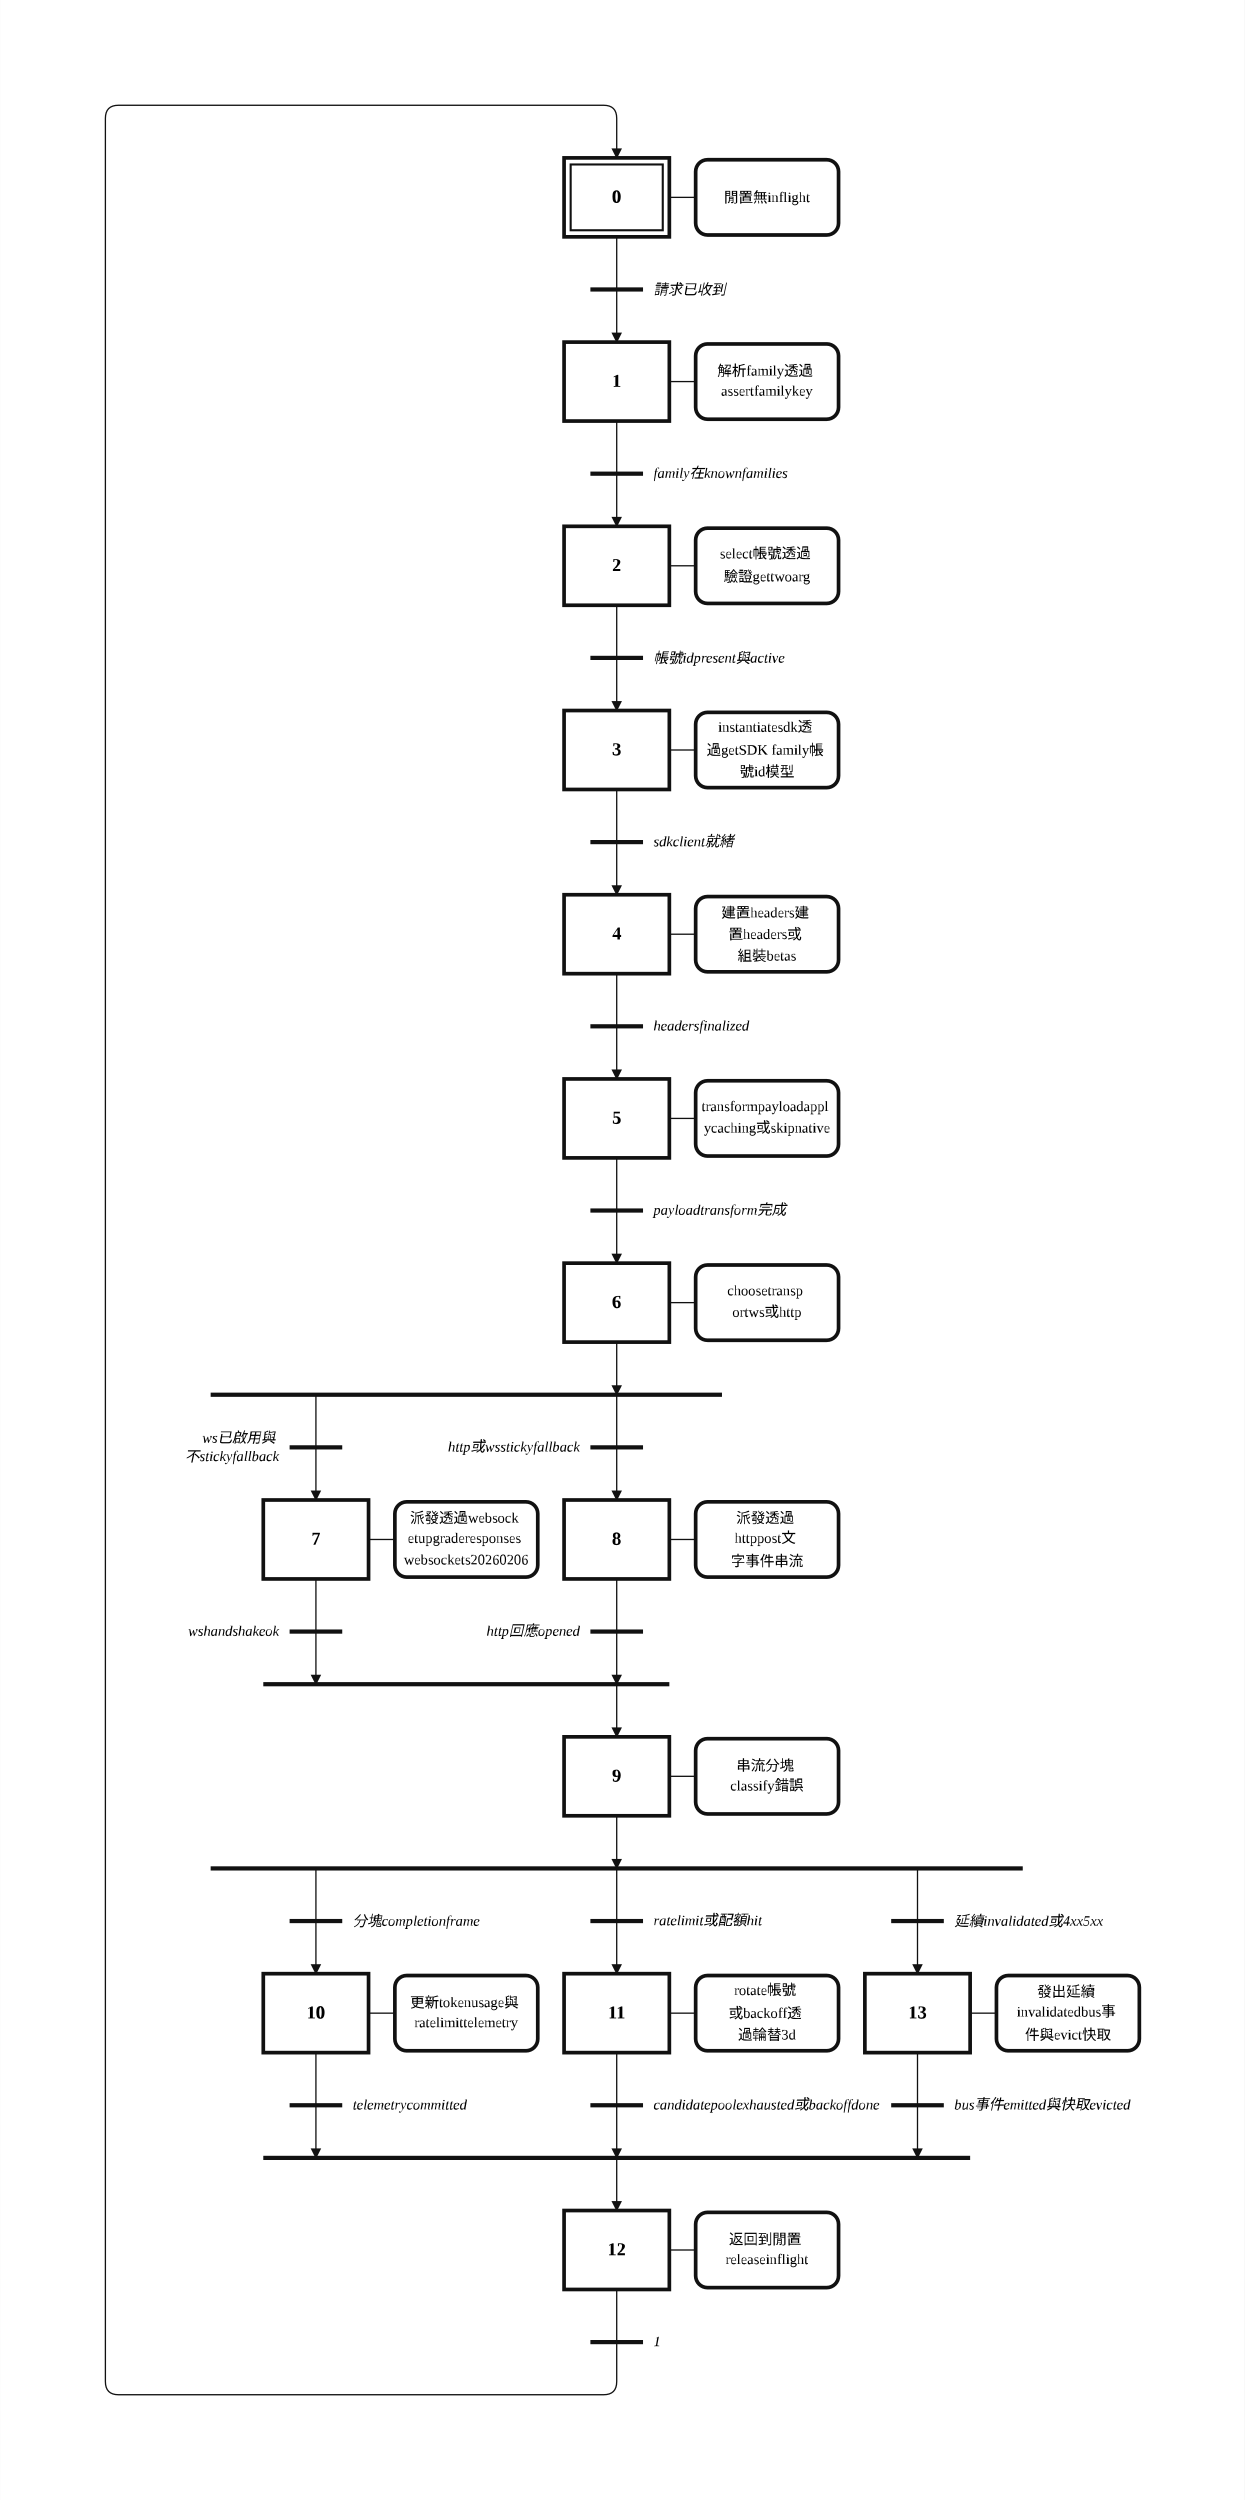
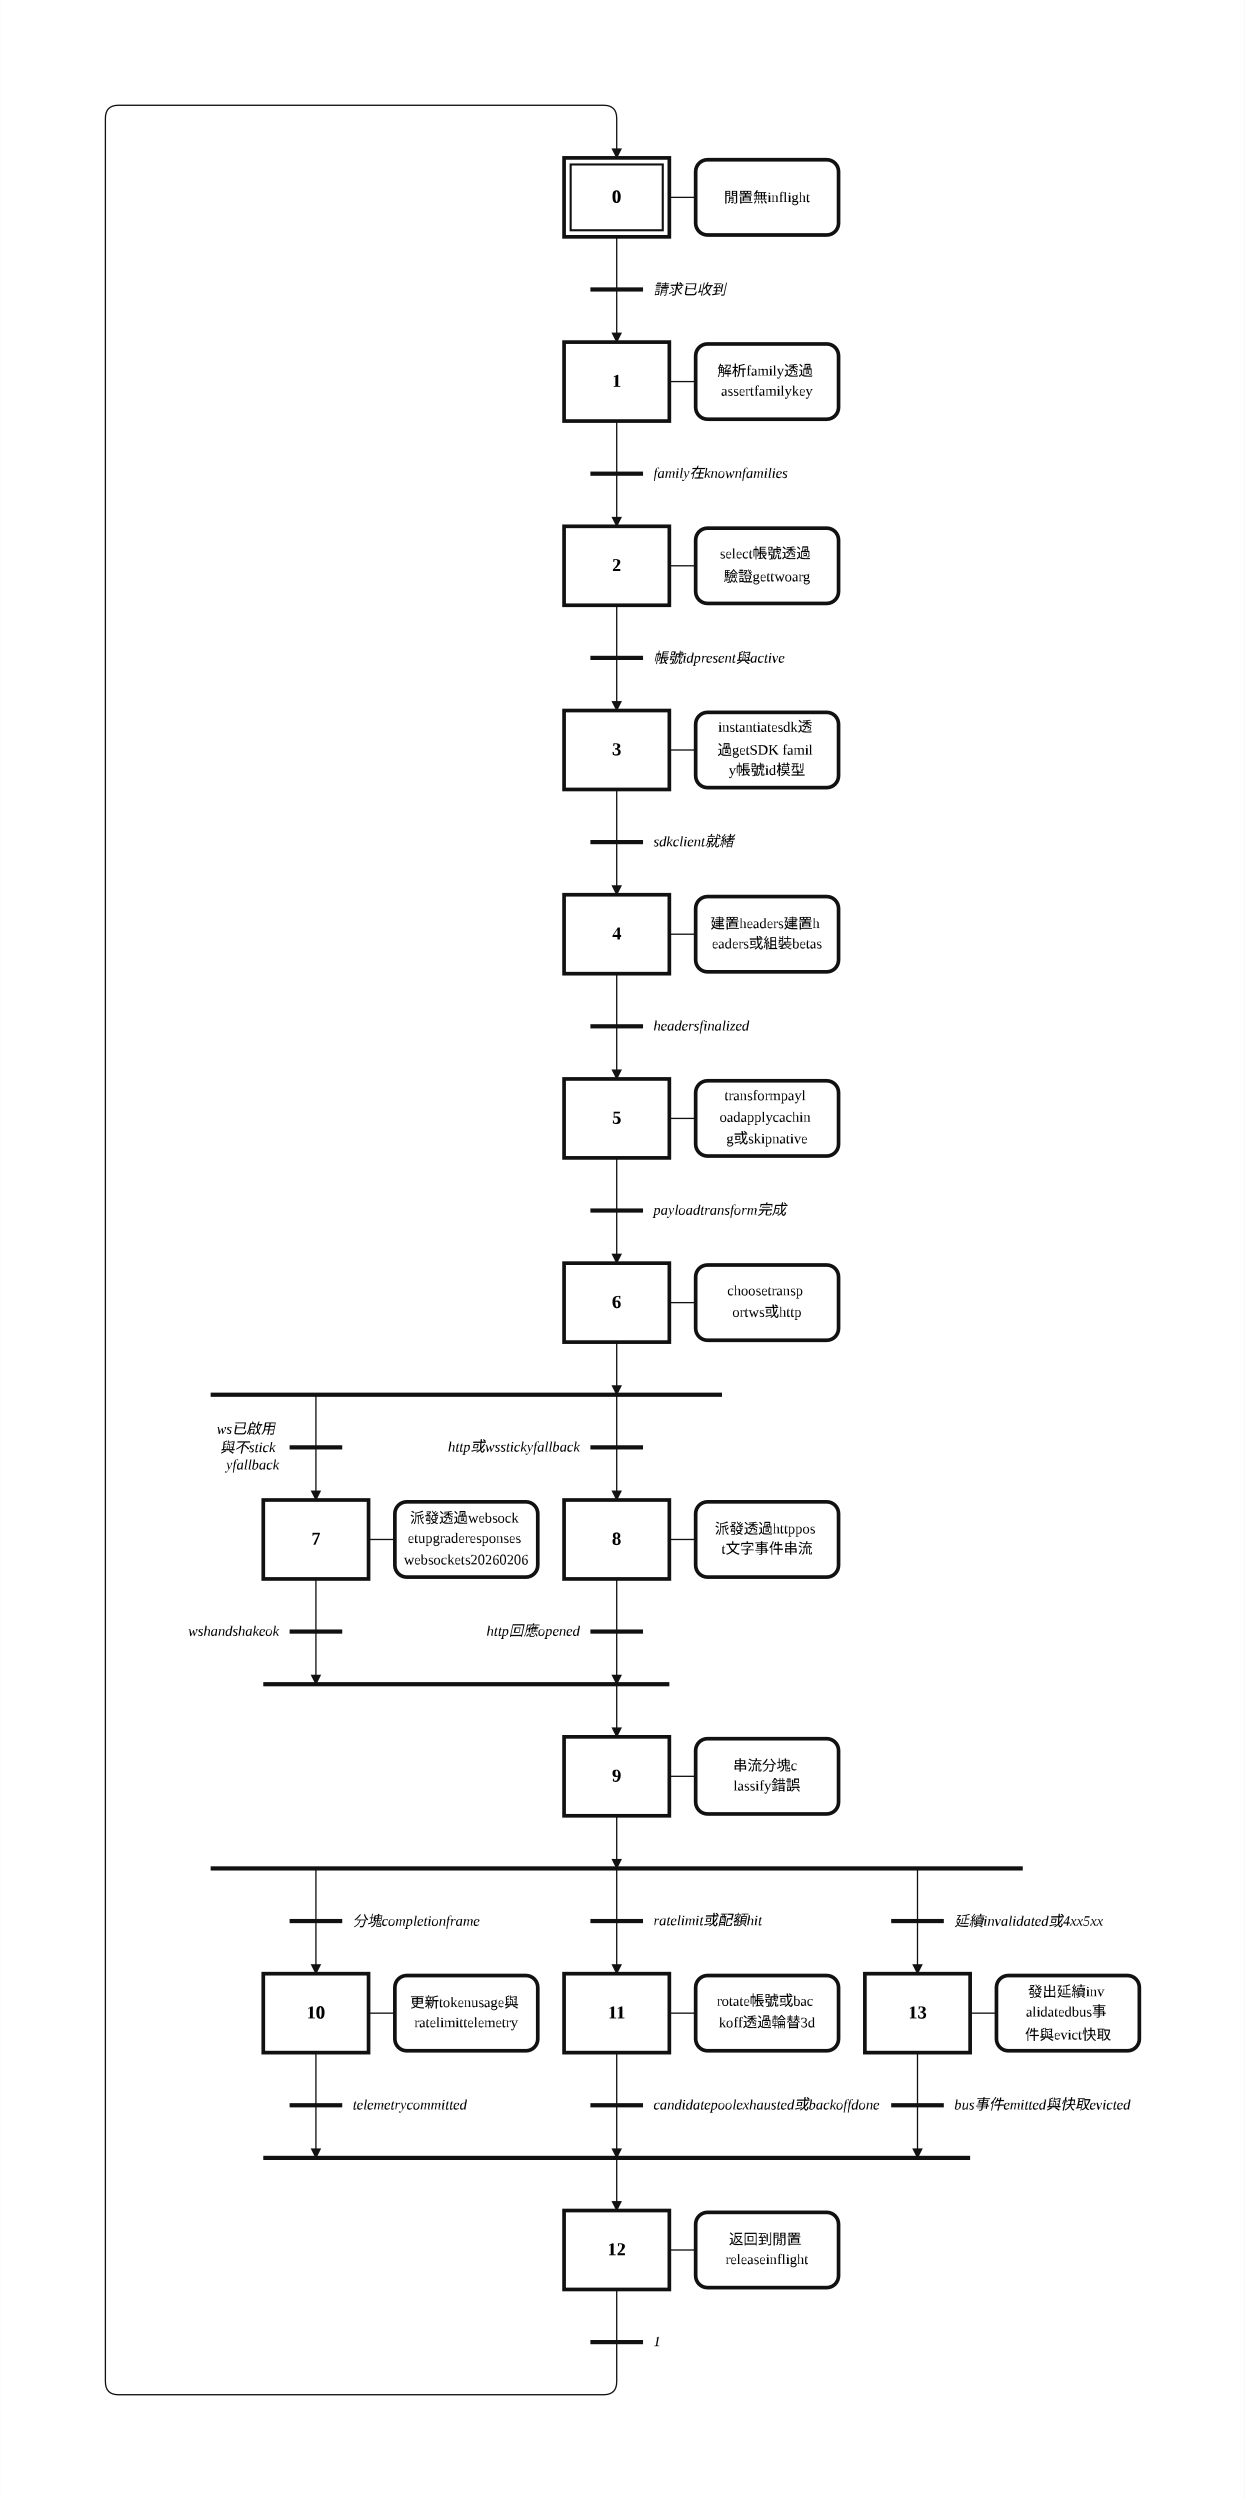
<svg xmlns="http://www.w3.org/2000/svg" width="946" height="1900" viewBox="-2.00 -2.00 47.29 95.00" role="img">
  <style>
.step{fill:#fff;stroke:#111;stroke-width:.14}.step-inner{fill:none;stroke:#111;stroke-width:.08}
.action{fill:#fff;stroke:#111;stroke-width:.14}.gate{stroke:#111;stroke-width:.16}
.edge{fill:none;stroke:#111;stroke-width:.05;stroke-linecap:round;stroke-linejoin:round}.edge-arrow{marker-end:url(#arrow)}
.flyover-mask{stroke:#fff;stroke-width:.12;stroke-linecap:round}
.flyover{fill:none;stroke:#111;stroke-width:.05;stroke-linecap:round}
.junction{fill:#111;stroke:#111;stroke-width:0}.branch-junction{fill:#fff;stroke:#111;stroke-width:.08}
.assoc{stroke:#111;stroke-width:.05}.label{font:bold .7px 'Times New Roman', 'BiauKai', 'DFKai-SB', serif;text-anchor:middle;dominant-baseline:middle}
.action-label{font:.55px 'Times New Roman', 'BiauKai', 'DFKai-SB', serif;text-anchor:middle;dominant-baseline:middle}.gate-label{font:italic .55px 'Times New Roman', 'BiauKai', 'DFKai-SB', serif;text-anchor:start;dominant-baseline:middle}.gate-label-left{font:italic .55px 'Times New Roman', 'BiauKai', 'DFKai-SB', serif;text-anchor:end;dominant-baseline:middle}
</style>
  <defs>
    <marker id="arrow" markerWidth="0.4" markerHeight="0.4" refX="0.36" refY="0.2" orient="auto" markerUnits="userSpaceOnUse">
      <path d="M 0 0 L 0.4 0.2 L 0 0.4 z" fill="#111" />
    </marker>
  </defs>
  <rect x="-2.00" y="-2.00" width="47.29" height="95.00" fill="white" />
  <path class="edge" d="M 21.43 7.00 L 21.43 9.00" />
  <path class="edge edge-arrow" d="M 21.43 9.00 L 21.43 11.00" />
  <path class="edge" d="M 21.43 14.00 L 21.43 16.00" />
  <path class="edge edge-arrow" d="M 21.43 16.00 L 21.43 18.00" />
  <path class="edge" d="M 21.43 21.00 L 21.43 23.00" />
  <path class="edge edge-arrow" d="M 21.43 23.00 L 21.43 25.00" />
  <path class="edge" d="M 21.43 28.00 L 21.43 30.00" />
  <path class="edge edge-arrow" d="M 21.43 30.00 L 21.43 32.00" />
  <path class="edge" d="M 21.43 35.00 L 21.43 37.00" />
  <path class="edge edge-arrow" d="M 21.43 37.00 L 21.43 39.00" />
  <path class="edge" d="M 21.43 42.00 L 21.43 44.00" />
  <path class="edge edge-arrow" d="M 21.43 44.00 L 21.43 46.00" />
  <path class="edge edge-arrow" d="M 21.43 49.00 L 21.43 51.00" />
  <path class="edge edge-arrow" d="M 10.00 51.00 L 10.00 55.00" />
  <path class="edge edge-arrow" d="M 21.43 51.00 L 21.43 55.00" />
  <path class="edge edge-arrow" d="M 10.00 58.00 L 10.00 62.00" />
  <path class="edge edge-arrow" d="M 21.43 62.00 L 21.43 64.00" />
  <path class="edge edge-arrow" d="M 21.43 58.00 L 21.43 62.00" />
  <path class="edge edge-arrow" d="M 21.43 67.00 L 21.43 69.00" />
  <path class="edge edge-arrow" d="M 10.00 69.00 L 10.00 73.00" />
  <path class="edge edge-arrow" d="M 21.43 69.00 L 21.43 73.00" />
  <path class="edge edge-arrow" d="M 32.86 69.00 L 32.86 73.00" />
  <path class="edge edge-arrow" d="M 10.00 76.00 L 10.00 80.00" />
  <path class="edge edge-arrow" d="M 21.43 80.00 L 21.43 82.00" />
  <path class="edge edge-arrow" d="M 21.43 76.00 L 21.43 80.00" />
  <path class="edge" d="M 21.43 85.00 L 21.43 87.00" />
  <path class="edge edge-arrow" d="M 21.43 87.00 L 21.43 88.50 Q 21.43 89.00 20.93 89.00 L 2.50 89.00 Q 2.00 89.00 2.00 88.50 L 2.00 2.50 Q 2.00 2.00 2.50 2.00 L 20.93 2.00 Q 21.43 2.00 21.43 2.50 L 21.43 4.00" />
  <path class="edge edge-arrow" d="M 32.86 76.00 L 32.86 80.00" />
  <rect class="step" x="19.43" y="4.00" width="4.00" height="3.00" />
  <rect class="step-inner" x="19.68" y="4.25" width="3.50" height="2.50" />
  <text class="label" x="21.43" y="5.50">0</text>
  <rect class="step" x="19.43" y="11.00" width="4.00" height="3.00" />
  <text class="label" x="21.43" y="12.50">1</text>
  <rect class="step" x="19.43" y="18.00" width="4.00" height="3.00" />
  <text class="label" x="21.43" y="19.50">2</text>
  <rect class="step" x="19.43" y="25.00" width="4.00" height="3.00" />
  <text class="label" x="21.43" y="26.50">3</text>
  <rect class="step" x="19.43" y="32.00" width="4.00" height="3.00" />
  <text class="label" x="21.43" y="33.50">4</text>
  <rect class="step" x="19.43" y="39.00" width="4.00" height="3.00" />
  <text class="label" x="21.43" y="40.50">5</text>
  <rect class="step" x="19.43" y="46.00" width="4.00" height="3.00" />
  <text class="label" x="21.43" y="47.50">6</text>
  <rect class="step" x="8.00" y="55.00" width="4.00" height="3.00" />
  <text class="label" x="10.00" y="56.50">7</text>
  <rect class="step" x="19.43" y="55.00" width="4.00" height="3.00" />
  <text class="label" x="21.43" y="56.50">8</text>
  <rect class="step" x="19.43" y="64.00" width="4.00" height="3.00" />
  <text class="label" x="21.43" y="65.50">9</text>
  <rect class="step" x="8.00" y="73.00" width="4.00" height="3.00" />
  <text class="label" x="10.00" y="74.50">10</text>
  <rect class="step" x="19.43" y="73.00" width="4.00" height="3.00" />
  <text class="label" x="21.43" y="74.50">11</text>
  <rect class="step" x="19.43" y="82.00" width="4.00" height="3.00" />
  <text class="label" x="21.43" y="83.50">12</text>
  <rect class="step" x="30.86" y="73.00" width="4.00" height="3.00" />
  <text class="label" x="32.86" y="74.50">13</text>
  <line class="assoc" x1="23.43" y1="5.50" x2="24.43" y2="5.50" />
  <rect class="action" x="24.43" y="4.07" width="5.43" height="2.86" rx="0.45" ry="0.45" />
  <text class="action-label" x="27.14" y="5.50">
    <tspan x="27.14" dy="0">閒置無inflight</tspan>
  </text>
  <line class="assoc" x1="23.43" y1="12.50" x2="24.43" y2="12.50" />
  <rect class="action" x="24.43" y="11.07" width="5.43" height="2.86" rx="0.45" ry="0.45" />
  <text class="action-label" x="27.14" y="12.09">
    <tspan x="27.14" dy="0">解析family透過</tspan>
    <tspan x="27.14" dy="0.82">assertfamilykey</tspan>
  </text>
  <line class="assoc" x1="23.43" y1="19.50" x2="24.43" y2="19.50" />
  <rect class="action" x="24.43" y="18.07" width="5.43" height="2.86" rx="0.45" ry="0.45" />
  <text class="action-label" x="27.14" y="19.09">
    <tspan x="27.14" dy="0">select帳號透過</tspan>
    <tspan x="27.14" dy="0.82">驗證gettwoarg</tspan>
  </text>
  <line class="assoc" x1="23.43" y1="26.50" x2="24.43" y2="26.50" />
  <rect class="action" x="24.43" y="25.07" width="5.43" height="2.86" rx="0.45" ry="0.45" />
  <text class="action-label" x="27.14" y="25.68">
    <tspan x="27.14" dy="0">instantiatesdk透</tspan>
-     <tspan x="27.14" dy="0.82">過getSDK family帳</tspan>
-     <tspan x="27.14" dy="0.82">號id模型</tspan>
+     <tspan x="27.14" dy="0.82">過getSDK famil</tspan>
+     <tspan x="27.14" dy="0.82">y帳號id模型</tspan>
  </text>
  <line class="assoc" x1="23.43" y1="33.50" x2="24.43" y2="33.50" />
  <rect class="action" x="24.43" y="32.07" width="5.43" height="2.86" rx="0.45" ry="0.45" />
-   <text class="action-label" x="27.14" y="32.68">
-     <tspan x="27.14" dy="0">建置headers建</tspan>
-     <tspan x="27.14" dy="0.82">置headers或</tspan>
-     <tspan x="27.14" dy="0.82">組裝betas</tspan>
+   <text class="action-label" x="27.14" y="33.09">
+     <tspan x="27.14" dy="0">建置headers建置h</tspan>
+     <tspan x="27.14" dy="0.82">eaders或組裝betas</tspan>
  </text>
  <line class="assoc" x1="23.43" y1="40.50" x2="24.43" y2="40.50" />
  <rect class="action" x="24.43" y="39.07" width="5.43" height="2.86" rx="0.45" ry="0.45" />
-   <text class="action-label" x="27.14" y="40.09">
-     <tspan x="27.14" dy="0">transformpayloadappl</tspan>
-     <tspan x="27.14" dy="0.82">ycaching或skipnative</tspan>
+   <text class="action-label" x="27.14" y="39.68">
+     <tspan x="27.14" dy="0">transformpayl</tspan>
+     <tspan x="27.14" dy="0.82">oadapplycachin</tspan>
+     <tspan x="27.14" dy="0.82">g或skipnative</tspan>
  </text>
  <line class="assoc" x1="23.43" y1="47.50" x2="24.43" y2="47.50" />
  <rect class="action" x="24.43" y="46.07" width="5.43" height="2.86" rx="0.45" ry="0.45" />
  <text class="action-label" x="27.14" y="47.09">
    <tspan x="27.14" dy="0">choosetransp</tspan>
    <tspan x="27.14" dy="0.82">ortws或http</tspan>
  </text>
  <line class="assoc" x1="12.00" y1="56.50" x2="13.00" y2="56.50" />
  <rect class="action" x="13.00" y="55.07" width="5.43" height="2.86" rx="0.45" ry="0.45" />
  <text class="action-label" x="15.71" y="55.68">
    <tspan x="15.71" dy="0">派發透過websock</tspan>
    <tspan x="15.71" dy="0.82">etupgraderesponses</tspan>
    <tspan x="15.71" dy="0.82">websockets20260206</tspan>
  </text>
  <line class="assoc" x1="23.43" y1="56.50" x2="24.43" y2="56.50" />
  <rect class="action" x="24.43" y="55.07" width="5.43" height="2.86" rx="0.45" ry="0.45" />
-   <text class="action-label" x="27.14" y="55.68">
-     <tspan x="27.14" dy="0">派發透過</tspan>
-     <tspan x="27.14" dy="0.82">httppost文</tspan>
-     <tspan x="27.14" dy="0.82">字事件串流</tspan>
+   <text class="action-label" x="27.14" y="56.09">
+     <tspan x="27.14" dy="0">派發透過httppos</tspan>
+     <tspan x="27.14" dy="0.82">t文字事件串流</tspan>
  </text>
  <line class="assoc" x1="23.43" y1="65.50" x2="24.43" y2="65.50" />
  <rect class="action" x="24.43" y="64.07" width="5.43" height="2.86" rx="0.45" ry="0.45" />
  <text class="action-label" x="27.14" y="65.09">
-     <tspan x="27.14" dy="0">串流分塊</tspan>
-     <tspan x="27.14" dy="0.82">classify錯誤</tspan>
+     <tspan x="27.14" dy="0">串流分塊c</tspan>
+     <tspan x="27.14" dy="0.82">lassify錯誤</tspan>
  </text>
  <line class="assoc" x1="12.00" y1="74.50" x2="13.00" y2="74.50" />
  <rect class="action" x="13.00" y="73.07" width="5.43" height="2.86" rx="0.45" ry="0.45" />
  <text class="action-label" x="15.71" y="74.09">
    <tspan x="15.71" dy="0">更新tokenusage與</tspan>
    <tspan x="15.71" dy="0.82">ratelimittelemetry</tspan>
  </text>
  <line class="assoc" x1="23.43" y1="74.50" x2="24.43" y2="74.50" />
  <rect class="action" x="24.43" y="73.07" width="5.43" height="2.86" rx="0.45" ry="0.45" />
-   <text class="action-label" x="27.14" y="73.68">
-     <tspan x="27.14" dy="0">rotate帳號</tspan>
-     <tspan x="27.14" dy="0.82">或backoff透</tspan>
-     <tspan x="27.14" dy="0.82">過輪替3d</tspan>
+   <text class="action-label" x="27.14" y="74.09">
+     <tspan x="27.14" dy="0">rotate帳號或bac</tspan>
+     <tspan x="27.14" dy="0.82">koff透過輪替3d</tspan>
  </text>
  <line class="assoc" x1="23.43" y1="83.50" x2="24.43" y2="83.50" />
  <rect class="action" x="24.43" y="82.07" width="5.43" height="2.86" rx="0.45" ry="0.45" />
  <text class="action-label" x="27.14" y="83.09">
    <tspan x="27.14" dy="0">返回到閒置</tspan>
    <tspan x="27.14" dy="0.82">releaseinflight</tspan>
  </text>
  <line class="assoc" x1="34.86" y1="74.50" x2="35.86" y2="74.50" />
  <rect class="action" x="35.86" y="73.07" width="5.43" height="2.86" rx="0.45" ry="0.45" />
  <text class="action-label" x="38.58" y="73.68">
-     <tspan x="38.58" dy="0">發出延續</tspan>
-     <tspan x="38.58" dy="0.82">invalidatedbus事</tspan>
+     <tspan x="38.58" dy="0">發出延續inv</tspan>
+     <tspan x="38.58" dy="0.82">alidatedbus事</tspan>
    <tspan x="38.58" dy="0.82">件與evict快取</tspan>
  </text>
  <line class="gate" x1="20.43" y1="9.00" x2="22.43" y2="9.00" />
  <text class="gate-label" x="22.83" y="9.00">
    <tspan x="22.83" dy="0">請求已收到</tspan>
  </text>
  <line class="gate" x1="20.43" y1="16.00" x2="22.43" y2="16.00" />
  <text class="gate-label" x="22.83" y="16.00">
    <tspan x="22.83" dy="0">family在knownfamilies</tspan>
  </text>
  <line class="gate" x1="20.43" y1="23.00" x2="22.43" y2="23.00" />
  <text class="gate-label" x="22.83" y="23.00">
    <tspan x="22.83" dy="0">帳號idpresent與active</tspan>
  </text>
  <line class="gate" x1="20.43" y1="30.00" x2="22.43" y2="30.00" />
  <text class="gate-label" x="22.83" y="30.00">
    <tspan x="22.83" dy="0">sdkclient就緒</tspan>
  </text>
  <line class="gate" x1="20.43" y1="37.00" x2="22.43" y2="37.00" />
  <text class="gate-label" x="22.83" y="37.00">
    <tspan x="22.83" dy="0">headersfinalized</tspan>
  </text>
  <line class="gate" x1="20.43" y1="44.00" x2="22.43" y2="44.00" />
  <text class="gate-label" x="22.83" y="44.00">
    <tspan x="22.83" dy="0">payloadtransform完成</tspan>
  </text>
  <line class="gate" x1="6.00" y1="51.00" x2="25.43" y2="51.00" />
  <line class="gate" x1="8.00" y1="62.00" x2="23.43" y2="62.00" />
  <line class="gate" x1="6.00" y1="69.00" x2="36.86" y2="69.00" />
  <line class="gate" x1="8.00" y1="80.00" x2="34.86" y2="80.00" />
  <line class="gate" x1="20.43" y1="87.00" x2="22.43" y2="87.00" />
  <text class="gate-label" x="22.83" y="87.00">
    <tspan x="22.83" dy="0">1</tspan>
  </text>
  <line class="gate" x1="9.00" y1="53.00" x2="11.00" y2="53.00" />
-   <text class="gate-label-left" x="8.60" y="52.66">
-     <tspan x="8.60" dy="0">ws已啟用與</tspan>
-     <tspan x="8.60" dy="0.68">不stickyfallback</tspan>
+   <text class="gate-label-left" x="8.60" y="52.32">
+     <tspan x="8.60" dy="0">ws已啟用</tspan>
+     <tspan x="8.60" dy="0.68">與不stick</tspan>
+     <tspan x="8.60" dy="0.68">yfallback</tspan>
  </text>
  <line class="gate" x1="20.43" y1="53.00" x2="22.43" y2="53.00" />
  <text class="gate-label-left" x="20.03" y="53.00">
    <tspan x="20.03" dy="0">http或wsstickyfallback</tspan>
  </text>
  <line class="gate" x1="9.00" y1="60.00" x2="11.00" y2="60.00" />
  <text class="gate-label-left" x="8.60" y="60.00">
    <tspan x="8.60" dy="0">wshandshakeok</tspan>
  </text>
  <line class="gate" x1="20.43" y1="60.00" x2="22.43" y2="60.00" />
  <text class="gate-label-left" x="20.03" y="60.00">
    <tspan x="20.03" dy="0">http回應opened</tspan>
  </text>
  <line class="gate" x1="9.00" y1="71.00" x2="11.00" y2="71.00" />
  <text class="gate-label" x="11.40" y="71.00">
    <tspan x="11.40" dy="0">分塊completionframe</tspan>
  </text>
  <line class="gate" x1="20.43" y1="71.00" x2="22.43" y2="71.00" />
  <text class="gate-label" x="22.83" y="71.00">
    <tspan x="22.83" dy="0">ratelimit或配額hit</tspan>
  </text>
  <line class="gate" x1="31.86" y1="71.00" x2="33.86" y2="71.00" />
  <text class="gate-label" x="34.26" y="71.00">
    <tspan x="34.26" dy="0">延續invalidated或4xx5xx</tspan>
  </text>
  <line class="gate" x1="9.00" y1="78.00" x2="11.00" y2="78.00" />
  <text class="gate-label" x="11.40" y="78.00">
    <tspan x="11.40" dy="0">telemetrycommitted</tspan>
  </text>
  <line class="gate" x1="20.43" y1="78.00" x2="22.43" y2="78.00" />
  <text class="gate-label" x="22.83" y="78.00">
    <tspan x="22.83" dy="0">candidatepoolexhausted或backoffdone</tspan>
  </text>
  <line class="gate" x1="31.86" y1="78.00" x2="33.86" y2="78.00" />
  <text class="gate-label" x="34.26" y="78.00">
    <tspan x="34.26" dy="0">bus事件emitted與快取evicted</tspan>
  </text>
</svg>
